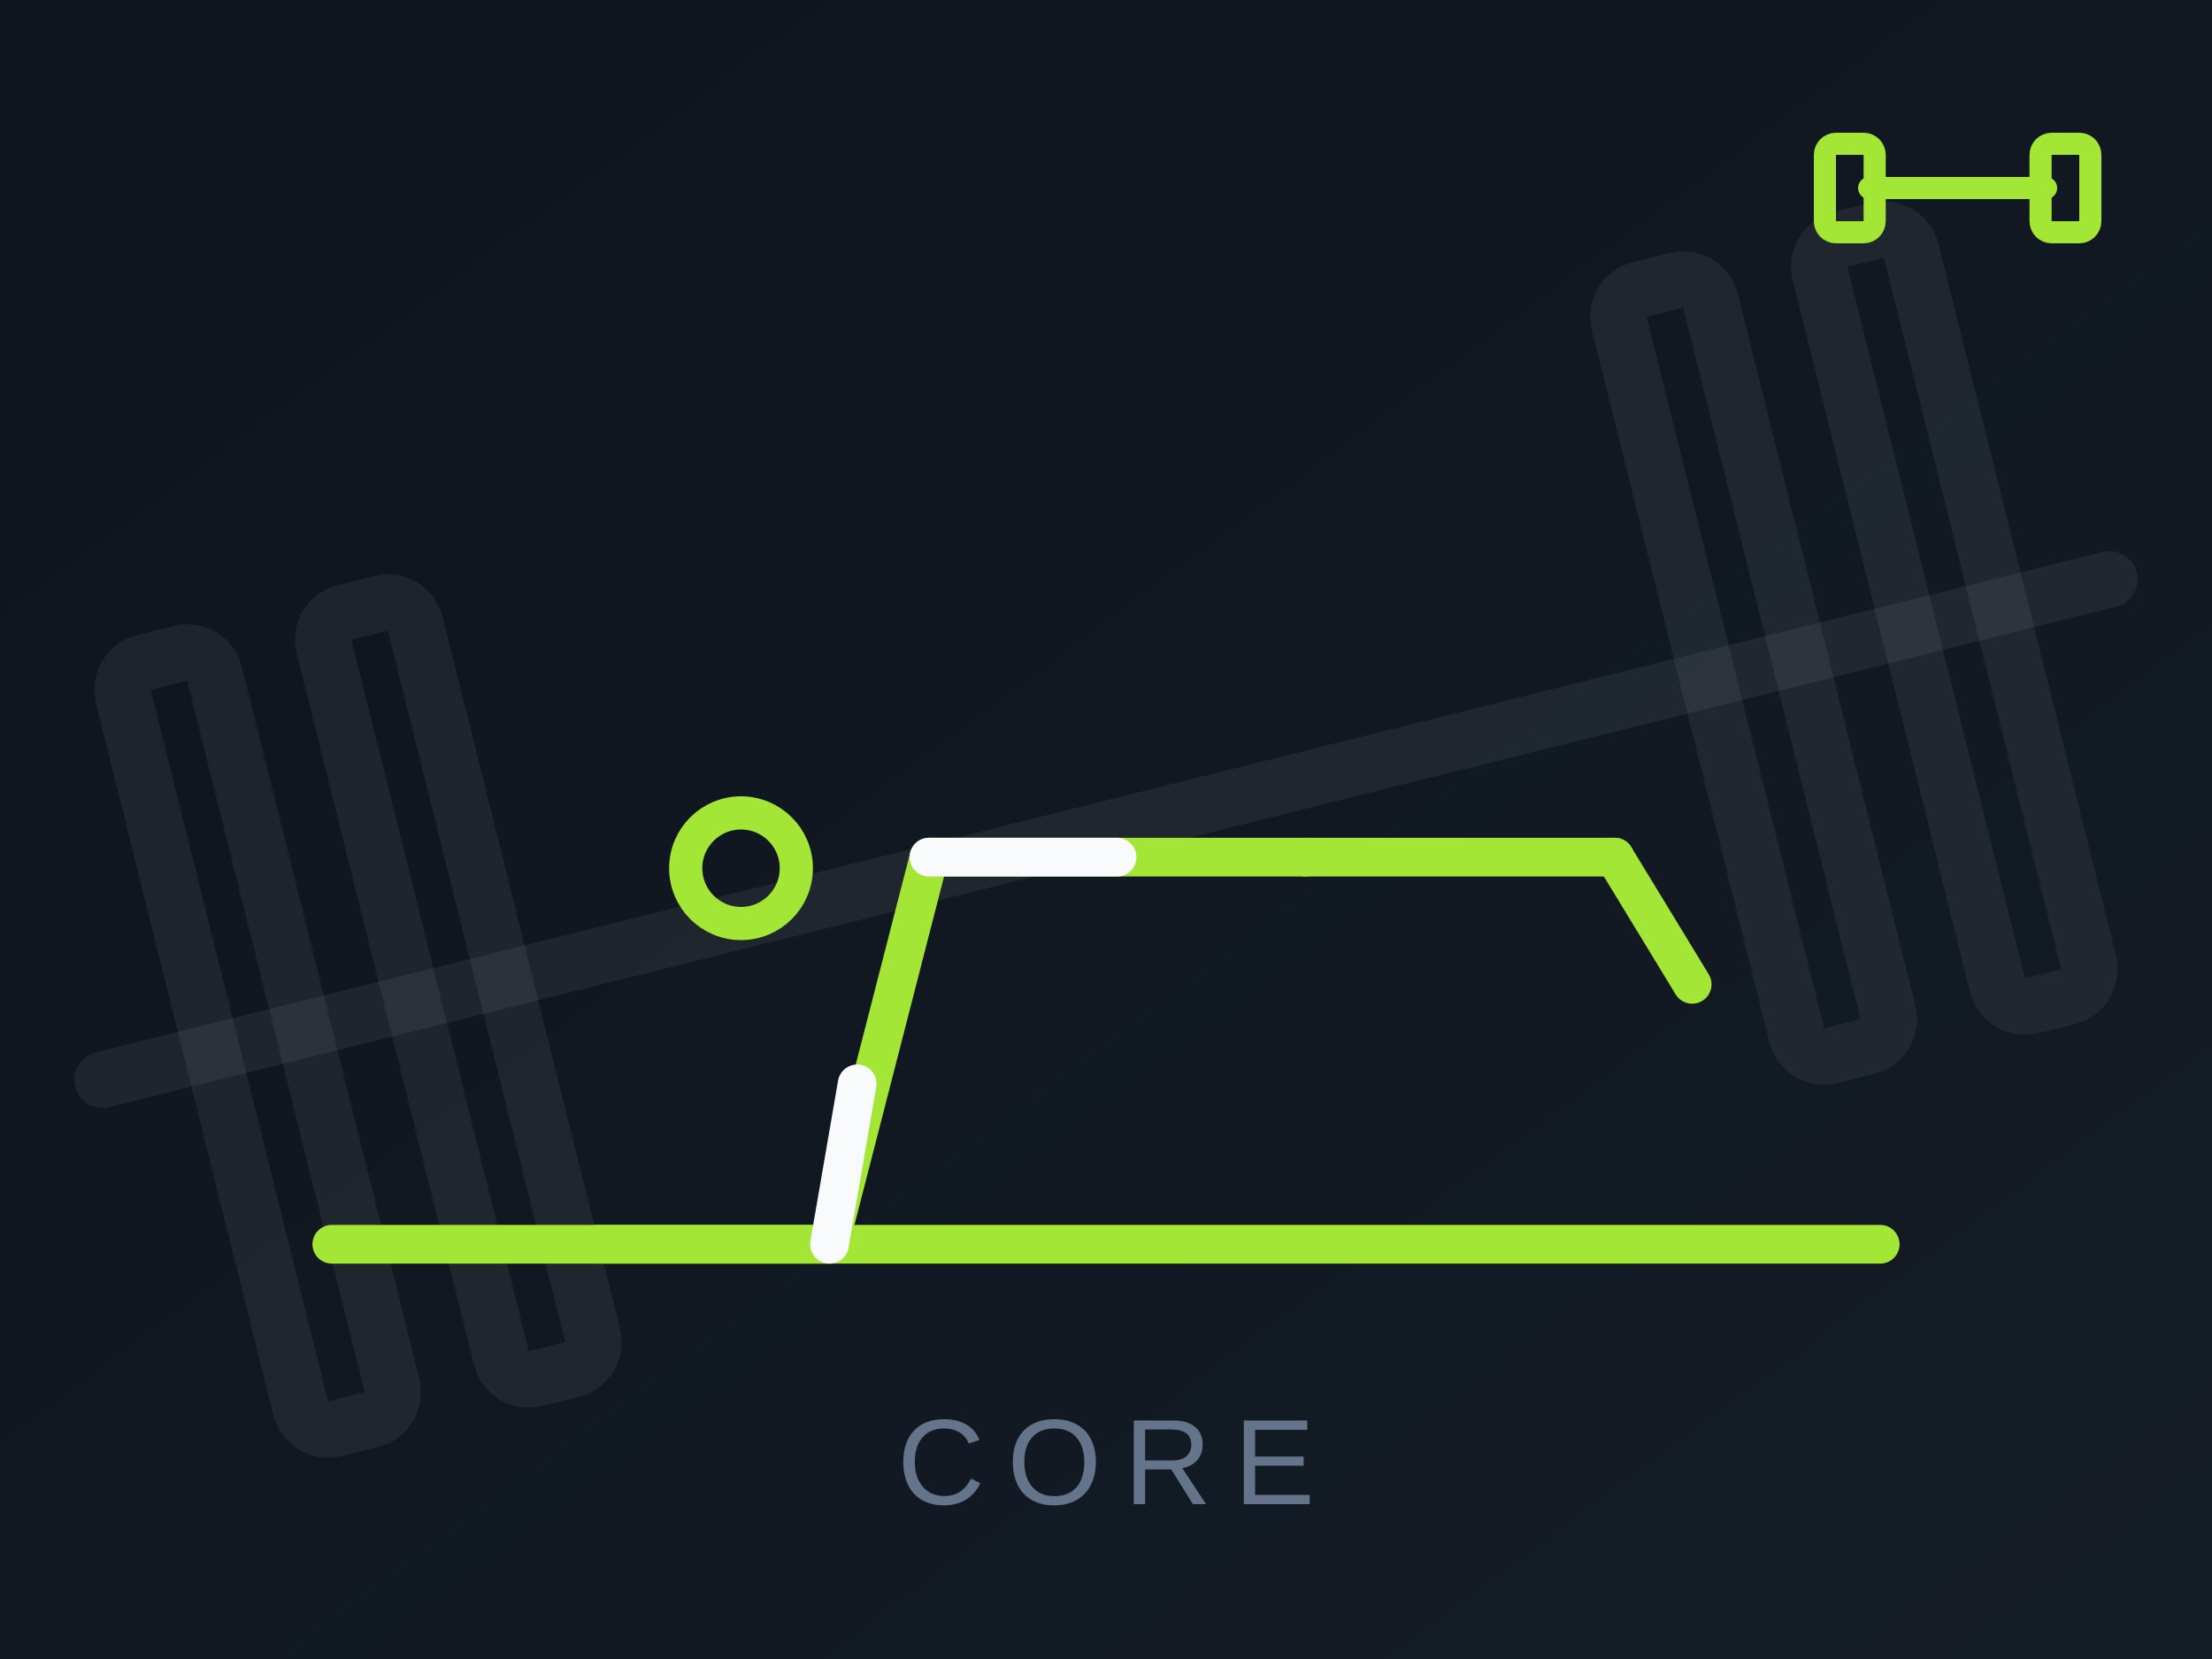
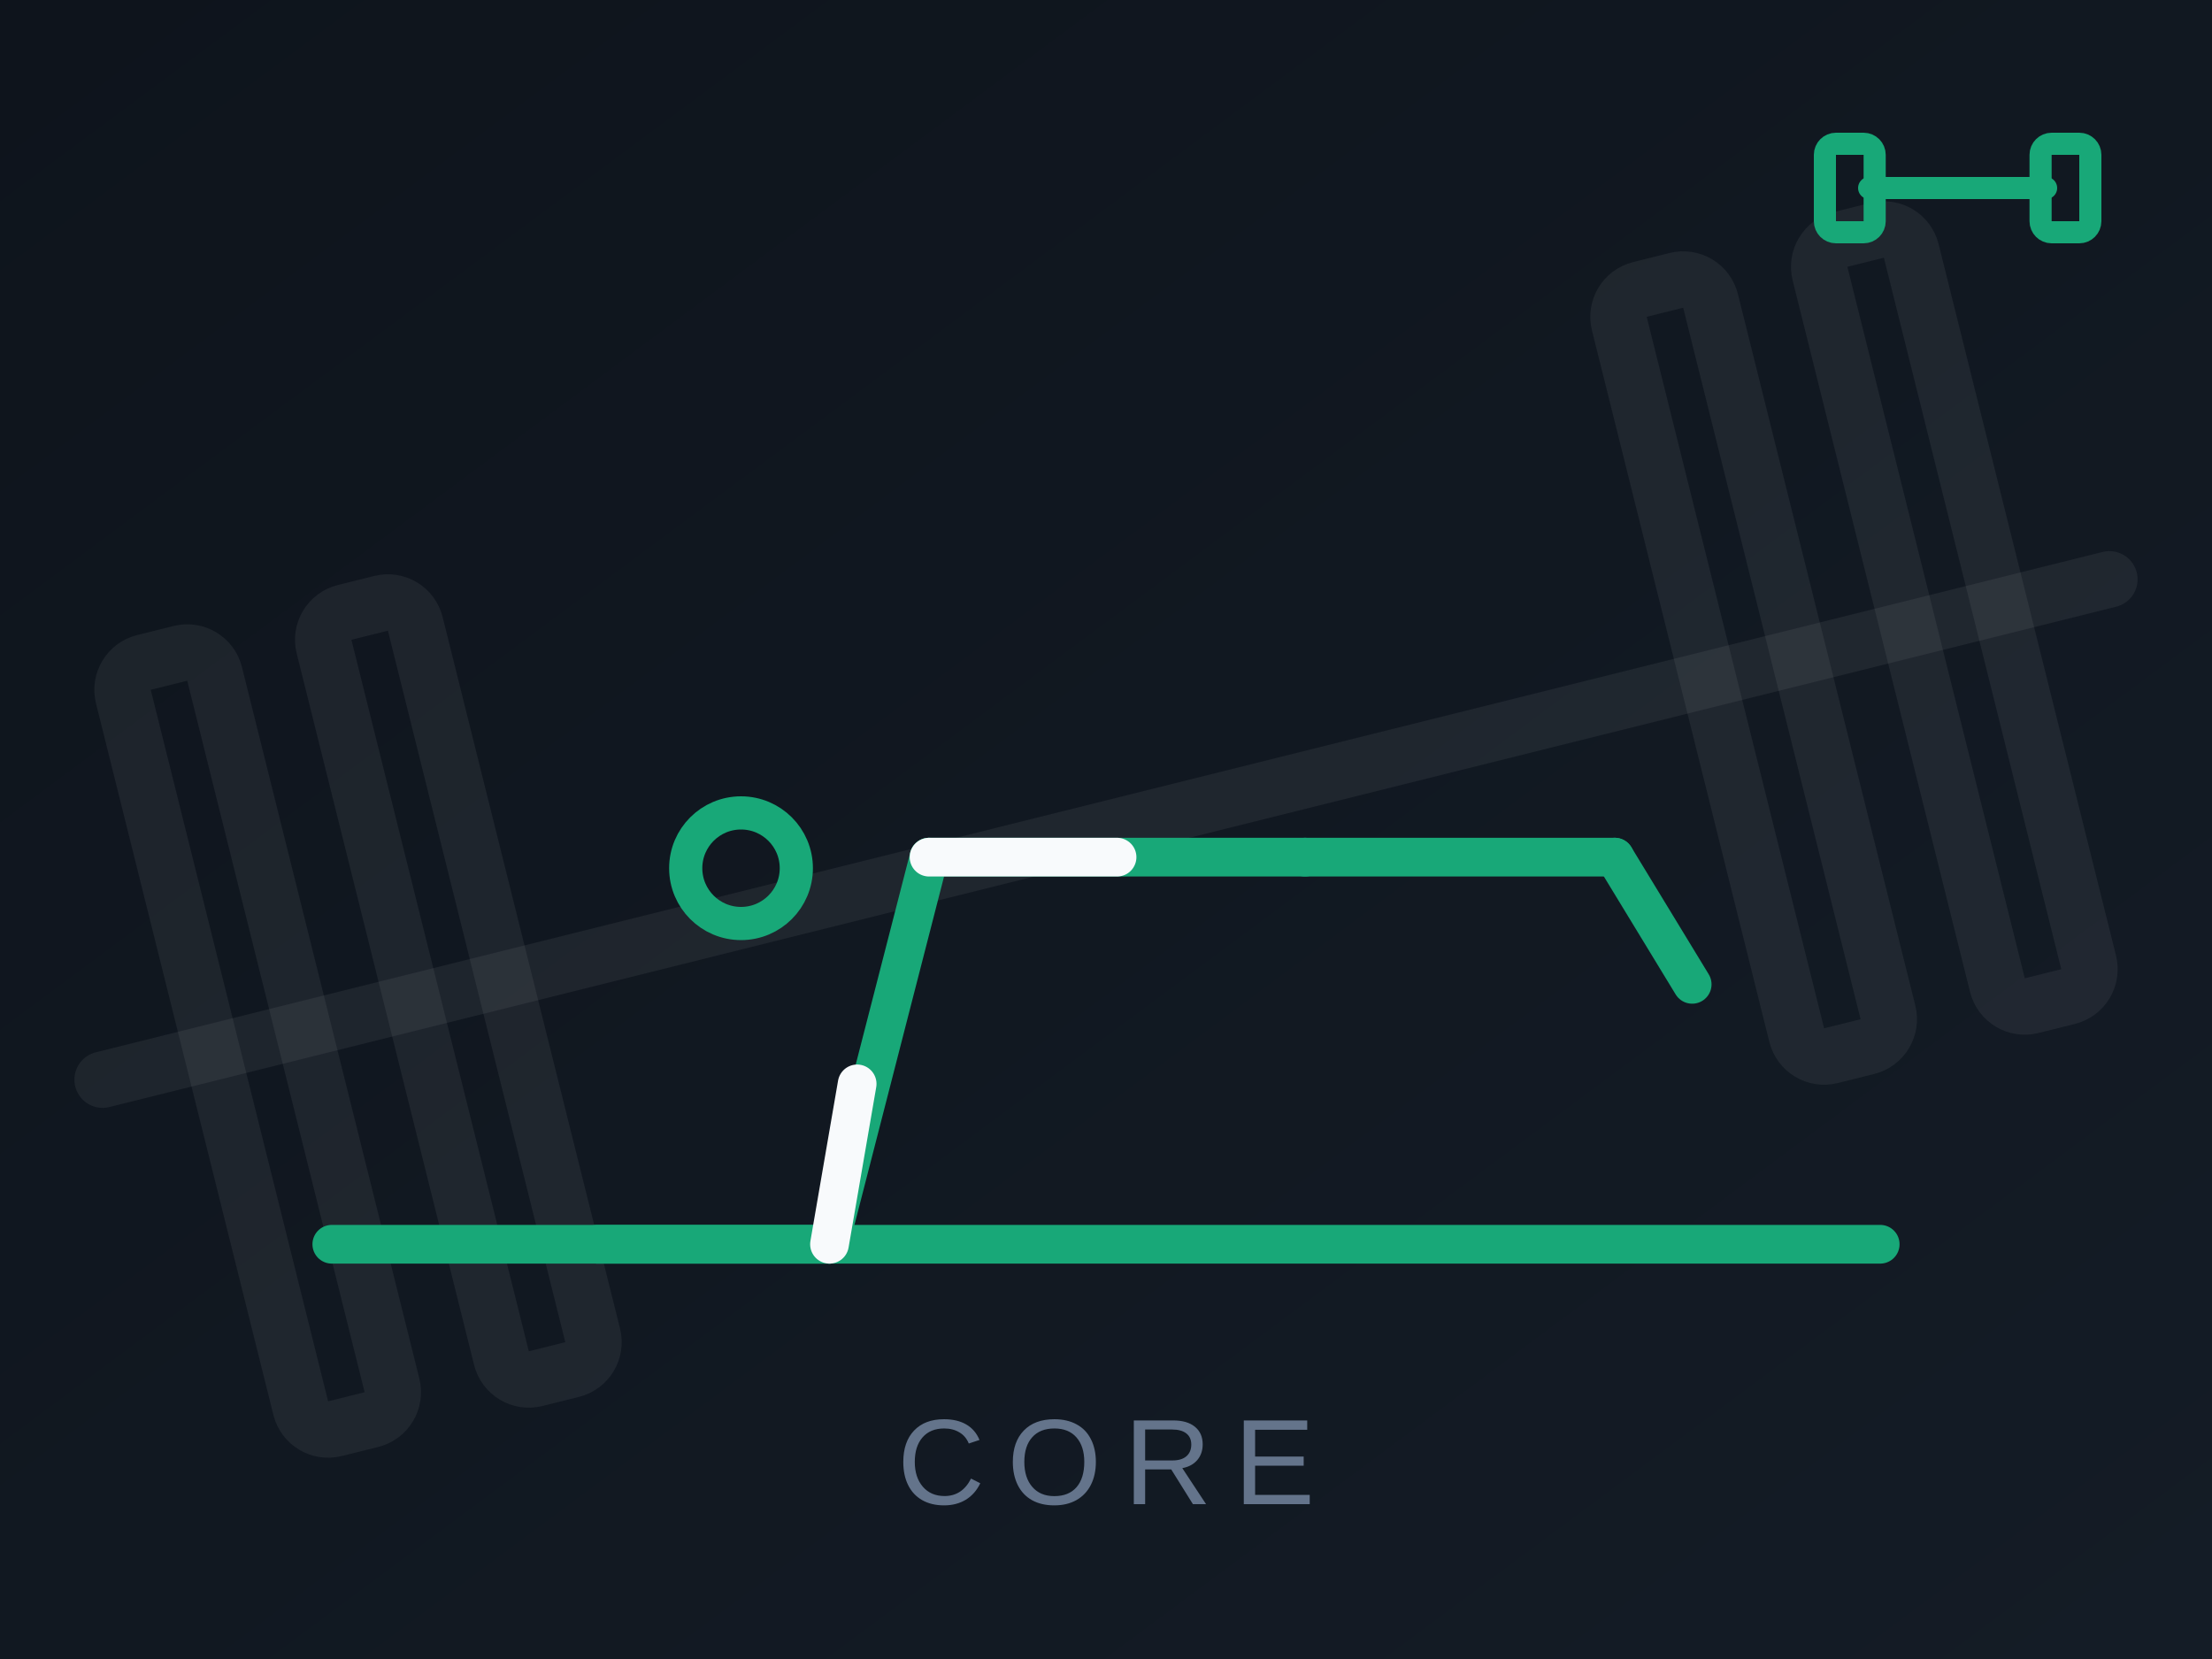
<svg xmlns="http://www.w3.org/2000/svg" viewBox="0 0 400 300" width="400" height="300">
  <defs>
    <linearGradient id="bg" x1="0" y1="0" x2="1" y2="1">
      <stop offset="0" stop-color="#0e141c" />
      <stop offset="1" stop-color="#141c26" />
    </linearGradient>
  </defs>
  <rect width="400" height="300" fill="url(#bg)" />
  <g stroke="#ffffff" stroke-opacity="0.06" stroke-width="6" stroke-linecap="round" stroke-linejoin="round" fill="none" transform="translate(200,150) rotate(-14) scale(1.7)">
    <line x1="-110" y1="0" x2="110" y2="0" />
    <rect x="-98" y="-42" width="10" height="84" rx="3" />
    <rect x="-76" y="-42" width="10" height="84" rx="3" />
    <rect x="66" y="-42" width="10" height="84" rx="3" />
    <rect x="88" y="-42" width="10" height="84" rx="3" />
  </g>
-   <g stroke="#a3e635" stroke-width="4" fill="none" stroke-linecap="round" stroke-linejoin="round">
+   <g stroke="#18A878" stroke-width="4" fill="none" stroke-linecap="round" stroke-linejoin="round">
    <line x1="338" y1="34" x2="370" y2="34" />
    <rect x="330" y="26" width="9" height="16" rx="2" />
    <rect x="369" y="26" width="9" height="16" rx="2" />
  </g>
  <g fill="none" stroke-linecap="round" stroke-linejoin="round">
-     <g stroke="#a3e635" stroke-width="7">
+     <g stroke="#18A878" stroke-width="7">
      <line x1="60" y1="225" x2="340" y2="225" />
      <line x1="108" y1="225" x2="150" y2="225" />
      <line x1="150" y1="225" x2="168" y2="155" />
      <line x1="168" y1="155" x2="236" y2="155" />
      <line x1="236" y1="155" x2="292" y2="155" />
      <line x1="292" y1="155" x2="306" y2="178" />
    </g>
    <g stroke="#f8fafc" stroke-width="7">
      <line x1="168" y1="155" x2="202" y2="155" />
      <line x1="150" y1="225" x2="155" y2="196" />
    </g>
-     <circle cx="134" cy="157" r="10" stroke="#a3e635" stroke-width="6" />
+     <circle cx="134" cy="157" r="10" stroke="#18A878" stroke-width="6" />
  </g>
  <text x="200" y="272" text-anchor="middle" font-family="Arial, Helvetica, sans-serif" font-size="22" letter-spacing="4" fill="#64748b">CORE</text>
</svg>
